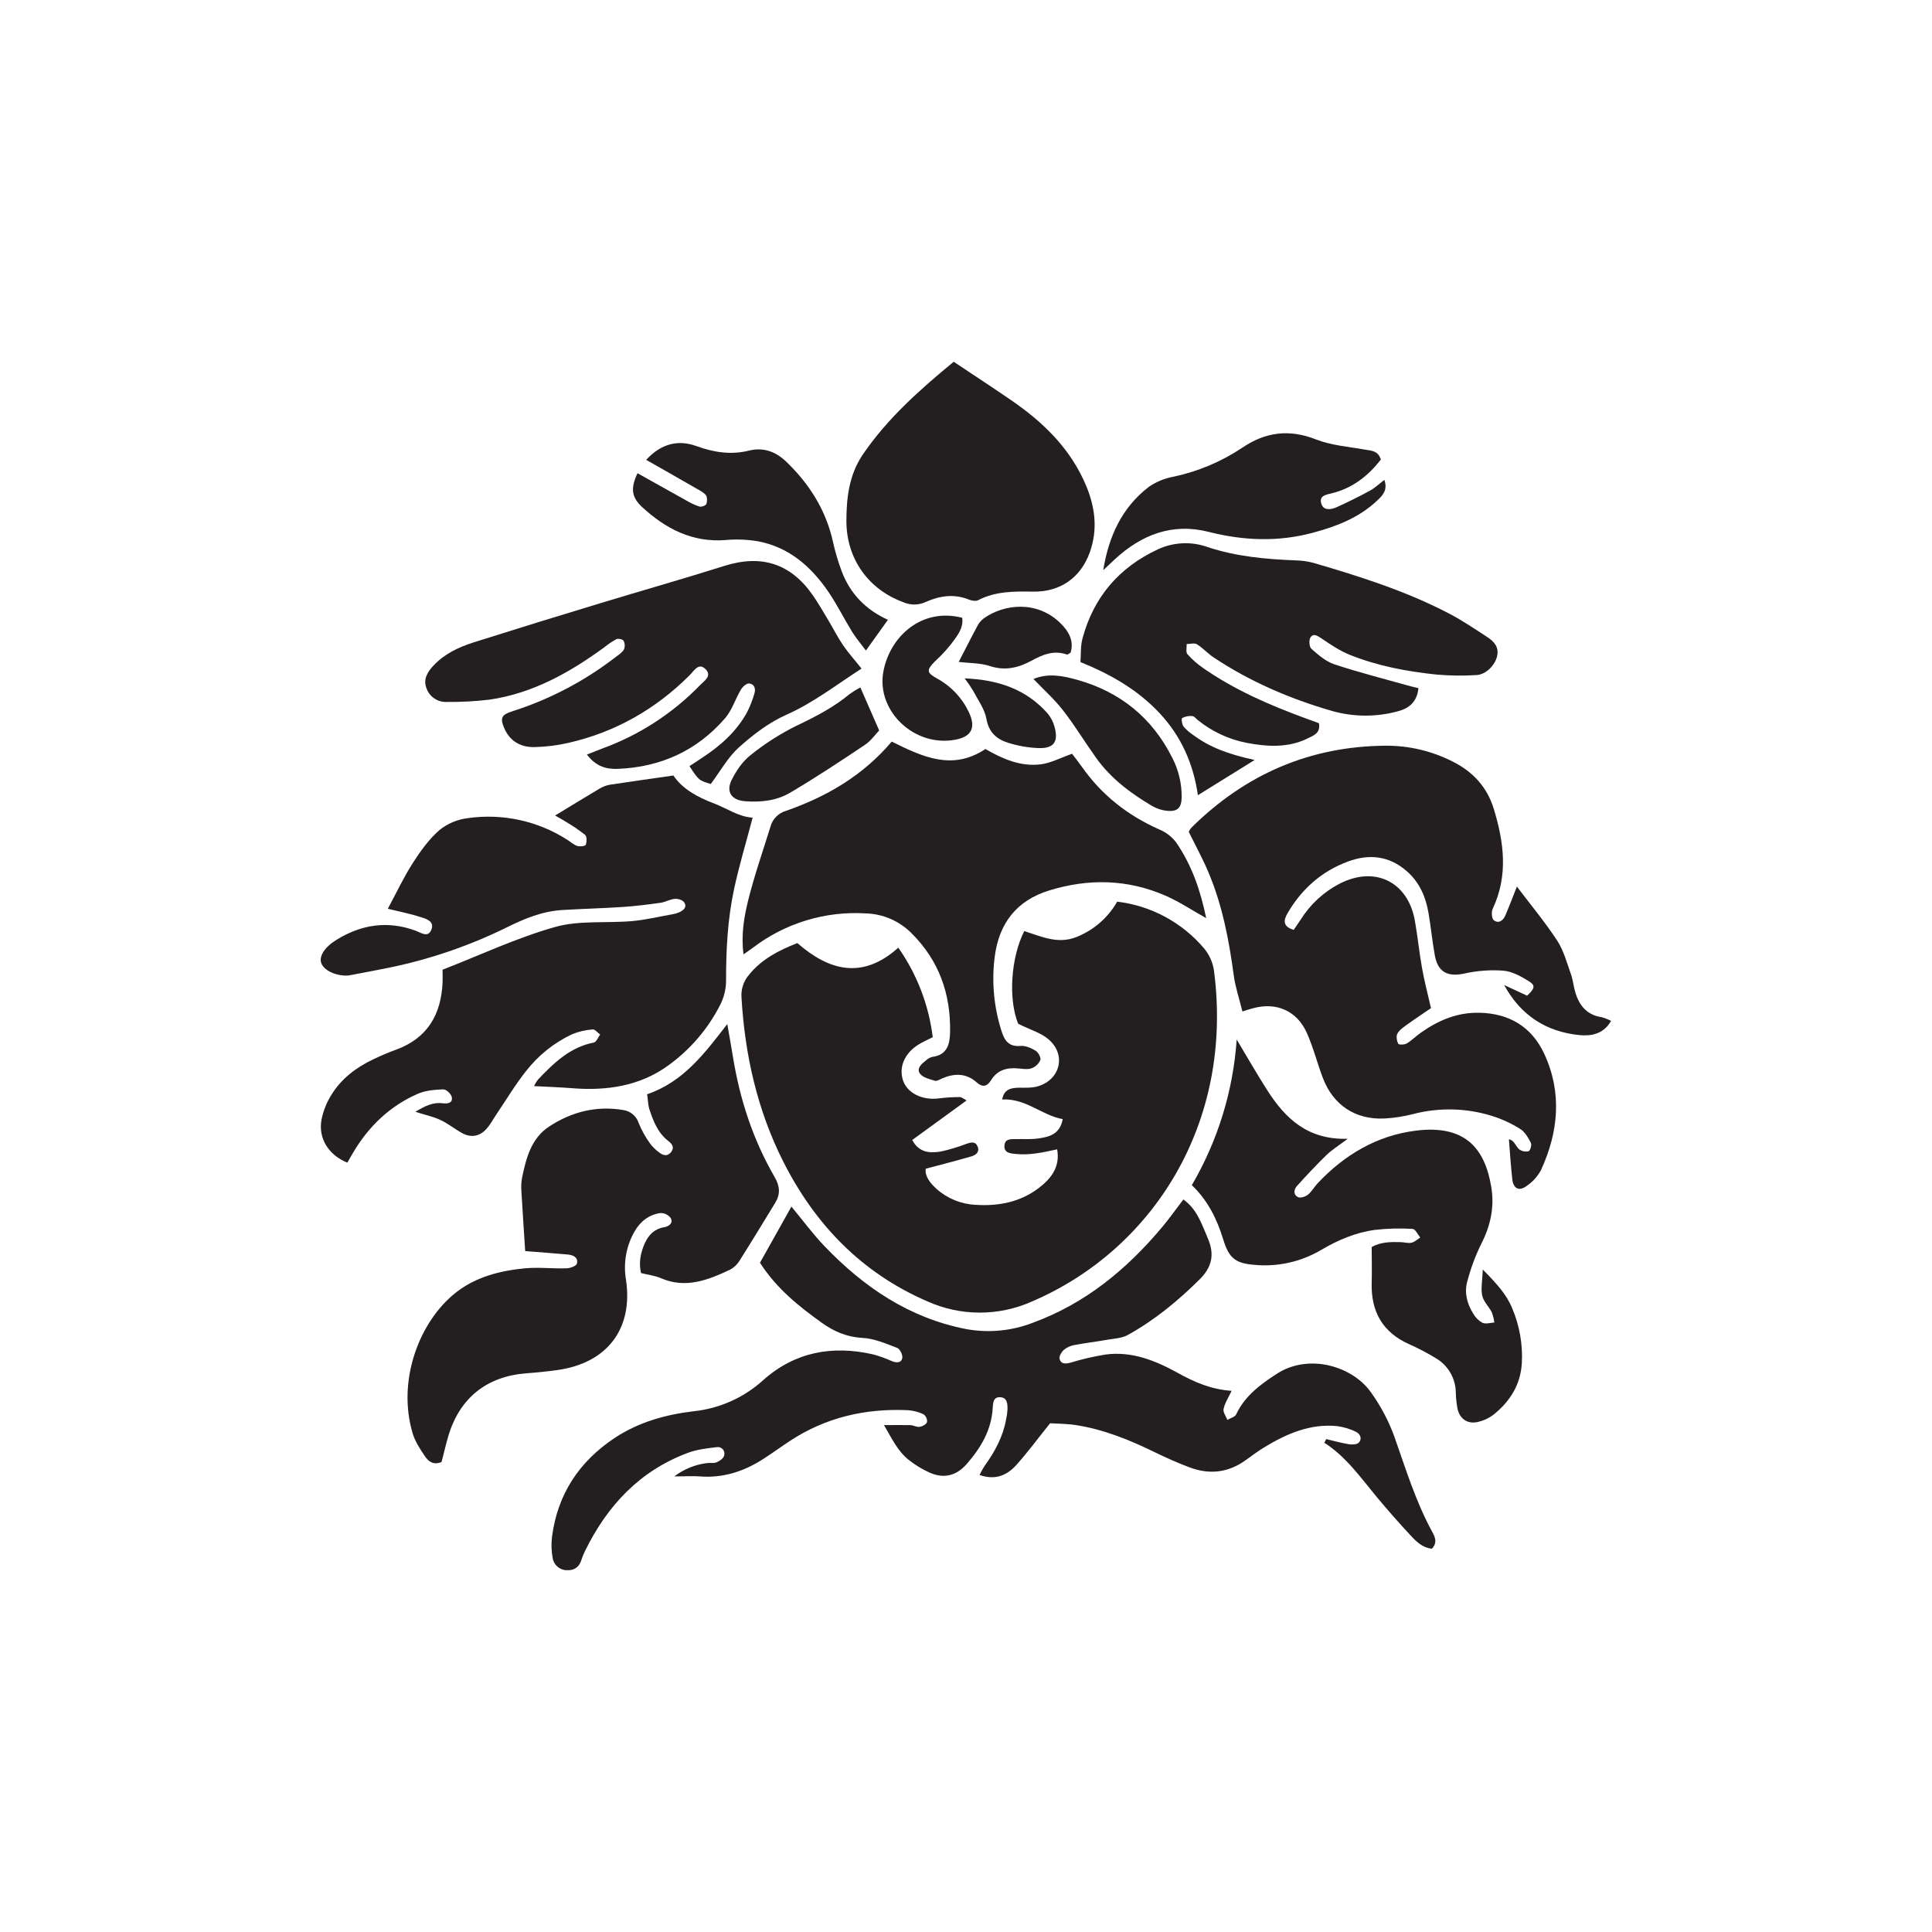
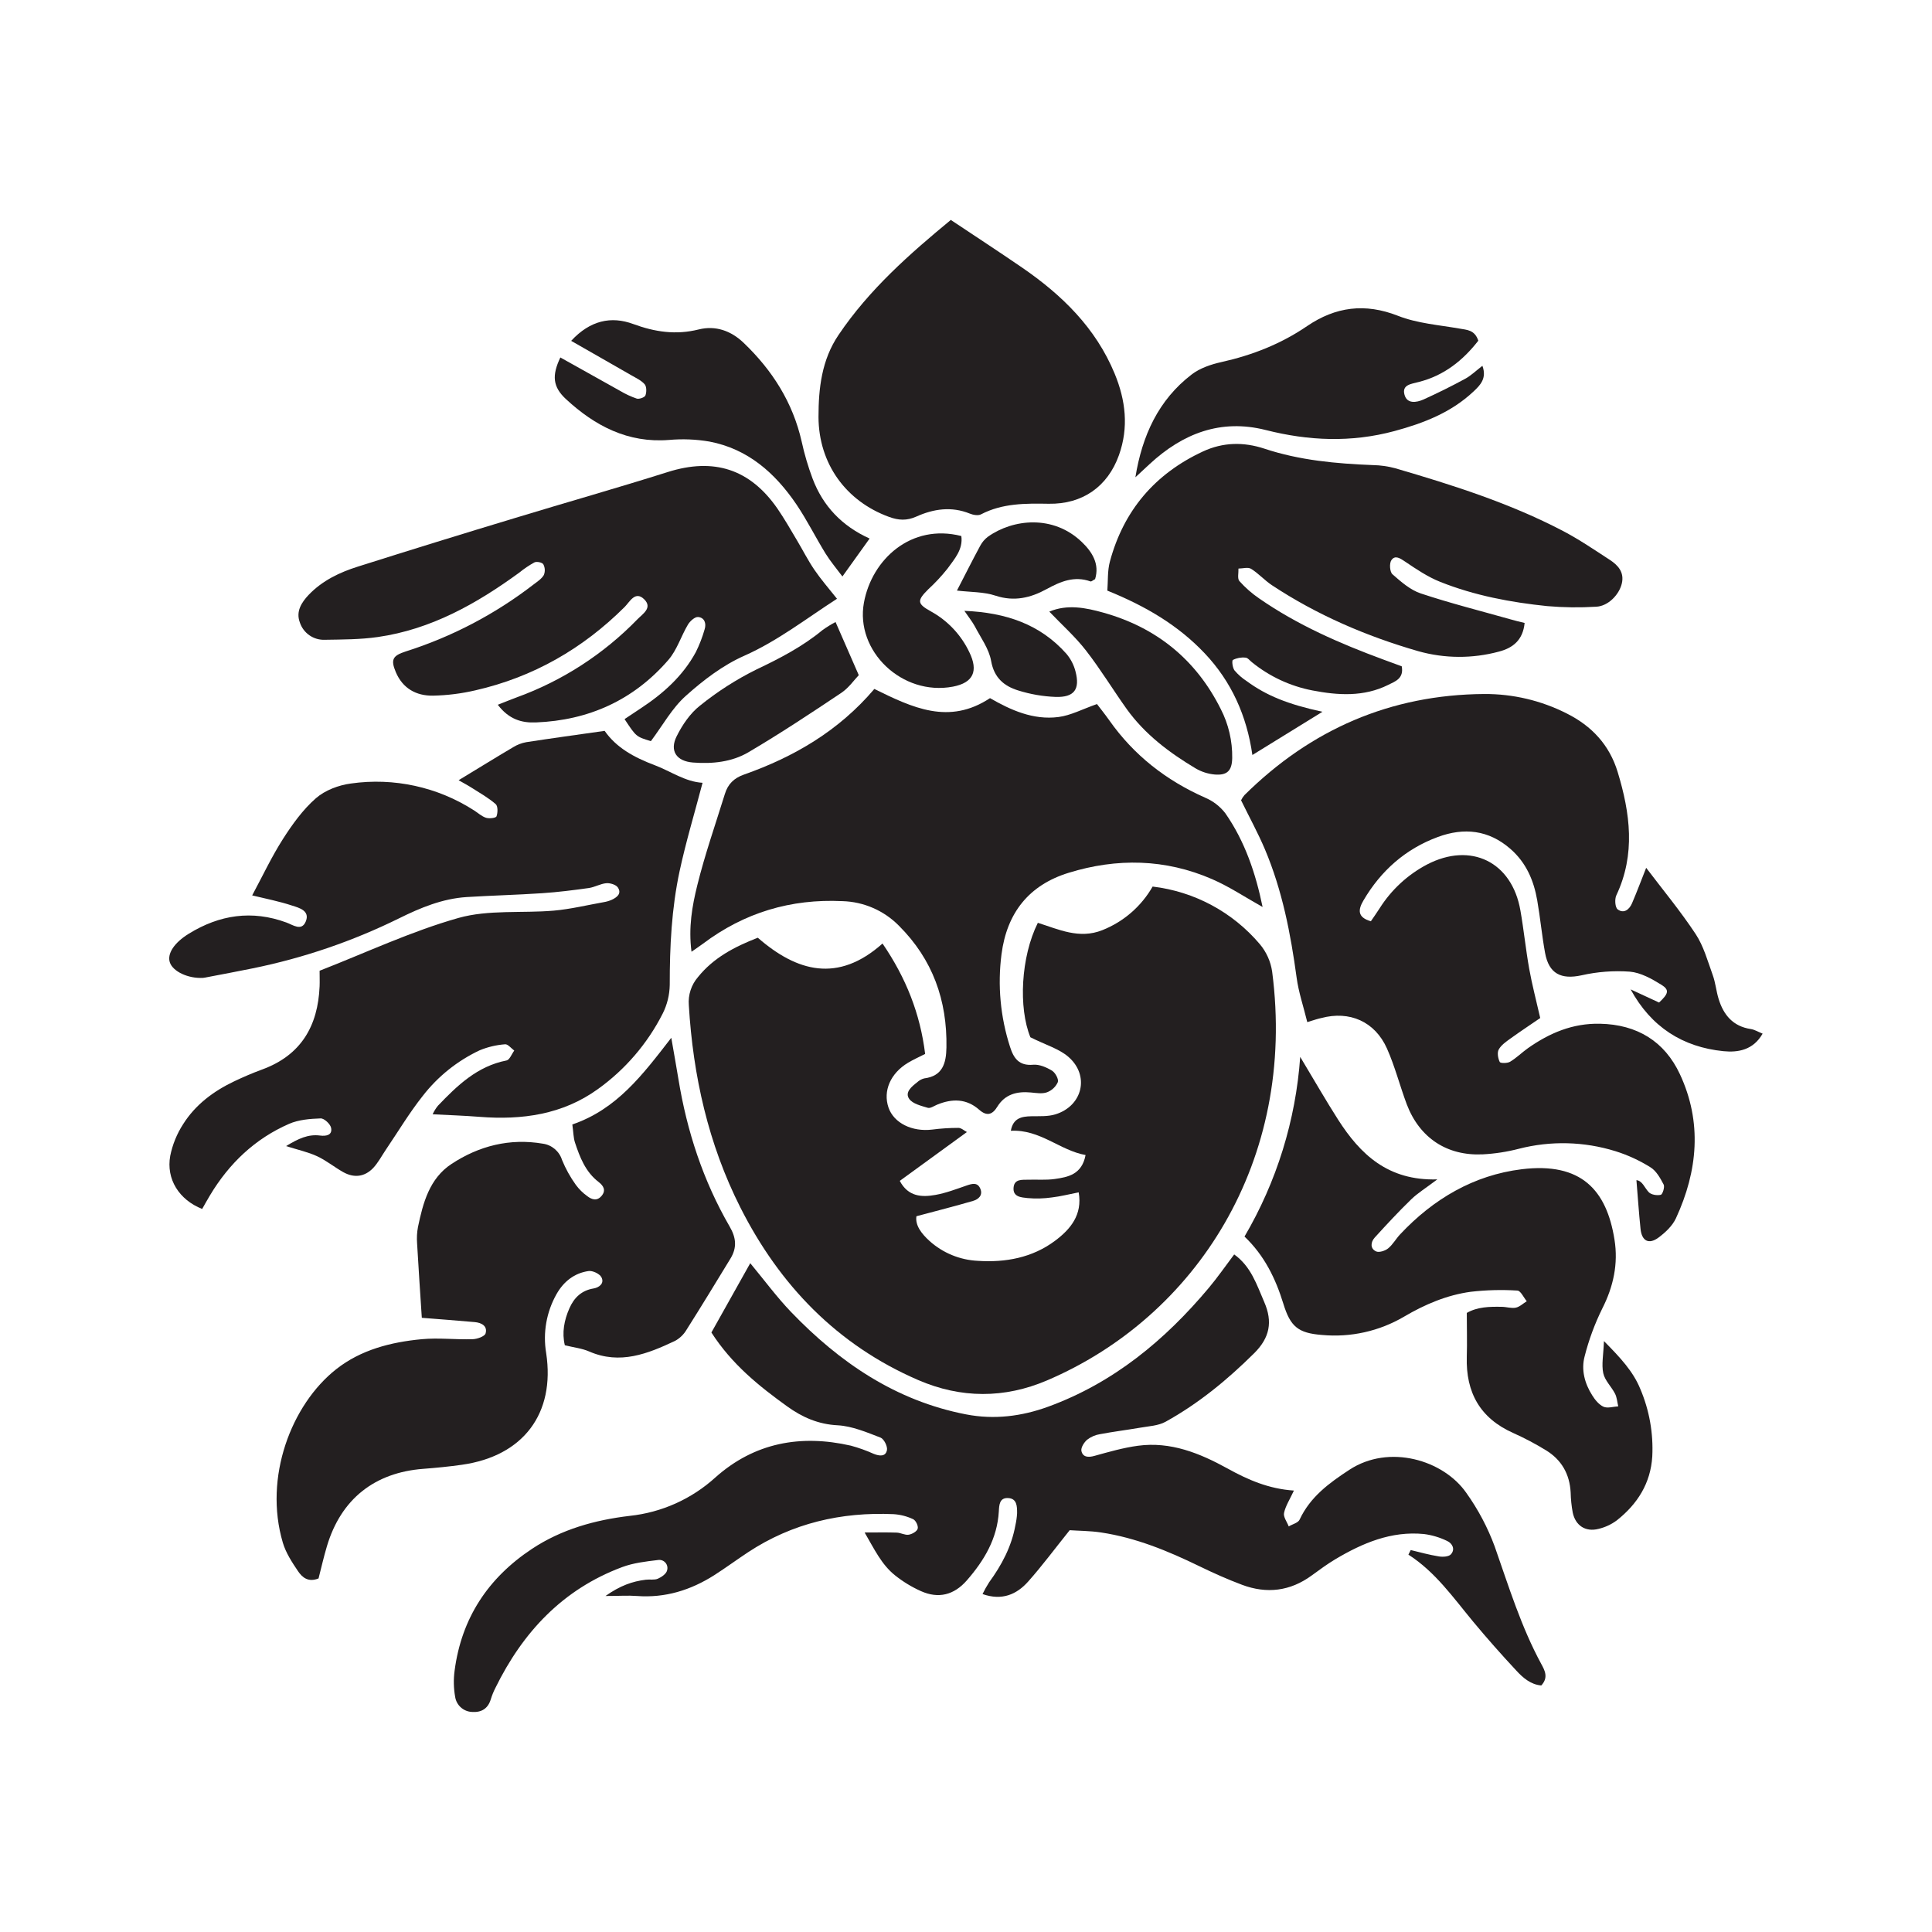
<svg xmlns="http://www.w3.org/2000/svg" id="Livello_1" data-name="Livello 1" viewBox="0 0 841.89 841.89">
  <defs>
    <style>
      .cls-1 {
        fill: #231f20;
      }
    </style>
  </defs>
  <g>
-     <path class="cls-1" d="M443.68,446.12c-4.24-10.39-3.38-28.37,2.64-40.39,7.34,2.3,14.59,5.85,22.74,2.59a35.44,35.44,0,0,0,17.76-15.41,58.64,58.64,0,0,1,37.85,20.34,19.47,19.47,0,0,1,4.33,9.66c8.73,66.87-26.94,121.87-79.45,144.29a55.69,55.69,0,0,1-45.47-.13c-28.61-12.37-48.94-33.5-62.78-60.92-11.28-22.36-16.71-46.41-18.18-71.4a13.57,13.57,0,0,1,3.22-9.92c5.48-6.79,12.81-10.64,21.11-13.87,13.77,12,28.29,16.08,44,2a86.11,86.11,0,0,1,15,39c-2.27,1.16-4.21,2-6,3.1-6.24,3.75-8.93,10-6.92,15.82,1.88,5.47,8.34,8.65,15.47,7.77a72.78,72.78,0,0,1,9.21-.59c1,0,2,1,3,1.47l-23.69,17.23c2.95,5.6,7.73,5.82,12.57,5a74.54,74.54,0,0,0,11-3.31c2-.69,3.89-1.22,4.9,1.11s-.68,3.76-2.58,4.31c-6.37,1.87-12.8,3.49-20,5.41-.48,3.2,1.78,6.14,4.63,8.73a27.42,27.42,0,0,0,17,7c9.79.66,19.28-1.09,27.3-7.09,5.42-4.06,9.74-9.16,8.33-17.08-3.38.66-6.38,1.43-9.43,1.79a36.82,36.82,0,0,1-8.58.23c-2.16-.25-5.34-.32-4.95-3.83.32-3,3-2.59,5.09-2.65,3.12-.1,6.29.18,9.36-.25,4.8-.66,9.66-1.64,10.94-8.46-9.07-1.59-16-9.11-26.38-8.56.78-4.45,3.74-5.06,7.26-5.13,2.83,0,5.81.15,8.45-.66,9.68-3,12.22-13.76,4.55-20.35C453.74,450.13,449.16,448.84,443.68,446.12Z" />
-     <path class="cls-1" d="M541.39,440.75c-1.37-5.59-3.07-10.57-3.76-15.68-2.1-15.53-5-30.82-11.19-45.31C524,374,521,368.54,518,362.47a7.83,7.83,0,0,1,1.18-1.82c23.44-23.21,51.57-35.47,84.63-35.7A63.67,63.67,0,0,1,633,331.84c8.81,4.42,15,11.09,17.92,20.59,4.44,14.55,6.38,29.07-.45,43.57-.64,1.35-.46,4.25.47,5,2.16,1.65,4.11.08,5.06-2.15,1.76-4.12,3.34-8.33,5-12.52,5.83,7.71,12.09,15.24,17.45,23.37,2.84,4.3,4.26,9.57,6,14.5,1,2.69,1.22,5.64,2.06,8.39,1.74,5.68,5.08,9.71,11.38,10.65a21.43,21.43,0,0,1,4.15,1.62c-3.3,5.81-8.68,6.7-13.83,6.19-14.38-1.45-25.52-8.53-32.76-21.82l10,4.65c3.34-3.14,3.75-4.45.77-6.3-3.39-2.1-7.27-4.27-11.1-4.6a57.83,57.83,0,0,0-17,1.25c-7.19,1.56-11.54-.52-12.88-7.91-1.12-6.14-1.7-12.37-2.76-18.52-1.22-7-3.87-13.28-9.44-18.16-7.72-6.76-16.45-7.62-25.6-4.24-11.44,4.22-20.17,11.92-26.33,22.47-1.83,3.13-2.24,5.88,2.65,7.32,1-1.48,2.07-3,3.07-4.53a44,44,0,0,1,16.74-15.5c15.48-8.05,30-1,33,16.16,1.21,6.86,1.89,13.81,3.12,20.66,1,5.61,2.47,11.14,3.88,17.33-3.07,2.1-6.82,4.58-10.47,7.21-1.55,1.11-3.29,2.3-4.17,3.89-.62,1.12-.26,3.13.35,4.41.24.48,2.69.5,3.65-.08,2.25-1.34,4.14-3.28,6.3-4.79,7.62-5.35,15.76-8.83,25.41-8.63,13.16.26,22.84,6.25,28.23,17.78,7.9,16.93,6.31,34.14-1.39,50.82a19.41,19.41,0,0,1-6.18,6.84c-3.42,2.54-5.88,1.22-6.33-3.07-.59-5.62-1-11.26-1.45-17.2,2.11.22,2.82,2.62,4.34,4.24a5.1,5.1,0,0,0,4.25.93c.64-.15,1.47-2.74,1-3.61-1.18-2.26-2.61-4.83-4.67-6.1a52.72,52.72,0,0,0-12.32-5.68,62.51,62.51,0,0,0-34.1-.87,63.54,63.54,0,0,1-12.78,2c-12.64.58-22.3-5.84-26.8-17.69-2.48-6.5-4.16-13.33-7-19.66-4.26-9.56-13.23-13.43-23.2-10.75C545.16,439.55,544,439.94,541.39,440.75Z" />
-     <path class="cls-1" d="M169,396c3.71-6.89,6.87-13.66,10.85-19.89,3.33-5.2,7.07-10.4,11.66-14.42a24.43,24.43,0,0,1,12.35-5.18A63.71,63.71,0,0,1,247.29,366c1.42.9,2.73,2.15,4.27,2.64,1.13.36,3.48.08,3.69-.51.48-1.28.53-3.6-.28-4.31a68.35,68.35,0,0,0-8.31-5.67c-1.52-1-3.13-1.82-4.78-2.77,6.7-4.07,13-7.94,19.28-11.67a13.32,13.32,0,0,1,4.64-1.77c9-1.38,17.94-2.6,27.62-4,4,5.83,10.22,9.33,17.75,12.18,5.58,2.12,10.71,5.84,16.8,6.18-2.83,10.78-5.89,20.88-8.1,31.16-2.83,13.19-3.5,26.64-3.48,40.14a23.33,23.33,0,0,1-2.52,10.21,73.86,73.86,0,0,1-22.81,26.57c-12.47,9-26.83,11-41.84,9.81-5.41-.43-10.85-.6-16.5-.9a13.47,13.47,0,0,1,1.85-3c6.84-7.17,13.9-14,24.22-16,1.1-.21,1.83-2.28,2.73-3.48-1.09-.79-2.26-2.33-3.25-2.22a29,29,0,0,0-9,2.1,55.1,55.1,0,0,0-20.08,16.1c-4.75,6-8.7,12.62-13,19-1.47,2.17-2.7,4.58-4.5,6.44-3,3.14-6.72,3.56-10.49,1.45-3.14-1.76-6-4.1-9.2-5.61s-6.65-2.21-11-3.59c4.3-2.61,7.77-4.27,12-3.72,2.06.27,4.37-.09,3.87-2.69-.26-1.37-2.43-3.4-3.68-3.36-3.74.13-7.76.45-11.13,1.92-12,5.24-21.16,13.95-27.91,25.18-1,1.61-1.87,3.25-2.78,4.83-8.16-3.28-12.76-10.53-11.27-18.75a32.42,32.42,0,0,1,4.55-11.18c4.32-6.87,10.7-11.63,18-15.1,3.25-1.55,6.57-3,9.94-4.2,13.68-5,19.65-15.32,20.27-29.33.08-1.66,0-3.33,0-5.52,16.37-6.37,32.29-13.89,49-18.61,10.61-3,22.41-1.59,33.65-2.58,5.92-.53,11.77-1.95,17.65-3a11.52,11.52,0,0,0,2.76-.81c1.87-.86,3.64-2.2,2.21-4.36-.67-1-2.71-1.63-4.05-1.52-2.1.18-4.1,1.41-6.21,1.71-5.46.77-10.94,1.46-16.44,1.83-8.87.59-17.76.8-26.63,1.35-8.55.54-16.37,3.78-23.88,7.51a212.68,212.68,0,0,1-51.6,17.64c-5.4,1.12-10.82,2.1-16.23,3.14a11.38,11.38,0,0,1-1.42.24c-5.25.29-10.65-2.26-11.7-5.5-1-3,1.54-6.92,6.7-10.09,10.85-6.68,22.29-8.42,34.43-3.95,2.34.86,5.35,3.15,6.82-.3,1.64-3.83-2.21-4.88-4.79-5.69C178.61,398.13,173.89,397.21,169,396Z" />
-     <path class="cls-1" d="M536.68,606.07c-1.46,3.13-3,5.42-3.5,7.92-.29,1.4,1.05,3.15,1.66,4.74,1.31-.78,3.3-1.25,3.83-2.39,3.74-8,10.48-13,17.57-17.6,14.06-9.22,33.2-3.42,41.24,8.09a80.07,80.07,0,0,1,10.06,19c4.94,14,9.29,28.28,16.44,41.45,1.21,2.23,2.61,4.75,0,7.58-3.69-.3-6.44-2.71-8.83-5.27q-7.86-8.43-15.25-17.3c-7-8.43-13.29-17.49-22.81-23.6l.81-1.59c3.32.78,6.61,1.71,10,2.25,1.38.23,3.46.12,4.23-.74,1.6-1.79.51-3.89-1.36-4.74a26.86,26.86,0,0,0-8.15-2.43c-11.55-1.12-21.67,3.19-31.29,9-2.88,1.72-5.6,3.73-8.32,5.71-7.6,5.57-15.86,6.55-24.55,3.31-5.16-1.93-10.21-4.19-15.17-6.6-11-5.38-22.35-10-34.57-11.88-4-.6-8.07-.58-11.12-.78-5.31,6.61-9.72,12.58-14.64,18.1-4.07,4.57-9.24,6.86-16.12,4.44a39.33,39.33,0,0,1,2.32-4.14c4.43-6.09,7.91-12.61,9.26-20.11a25,25,0,0,0,.61-4.27c0-2.42,0-5.27-3.29-5.37-2.93-.08-3,2.48-3.16,4.71-.54,9.6-5.15,17.31-11.28,24.35-4.53,5.19-10,6.56-16.21,3.8a43,43,0,0,1-9.16-5.59c-4.75-3.8-7.3-9.24-10.71-15.11,4.41,0,7.9-.08,11.37,0,1.42,0,2.87,1,4.2.75s2.9-1.14,3.19-2.12a3.82,3.82,0,0,0-1.59-3.38,19.06,19.06,0,0,0-6.89-1.76c-18.48-.82-35.75,3.17-51.34,13.44-4,2.64-7.89,5.5-11.94,8.07-8.33,5.29-17.33,8.14-27.33,7.35-3.09-.24-6.21,0-11.06,0A29.44,29.44,0,0,1,308,637.56c1.42-.18,3,.18,4.27-.35s3-1.7,3.27-2.9a2.86,2.86,0,0,0-3.21-3.7c-4.26.51-8.65,1-12.62,2.5-20.93,7.82-35.06,22.95-44.73,42.66a25.62,25.62,0,0,0-1.63,4c-1,3.3-3.3,4.66-6.52,4.46a6.27,6.27,0,0,1-6-5.31,30.29,30.29,0,0,1-.28-9.31c2.43-18.51,11.81-32.71,27.29-43,10.46-6.92,22.29-10.21,34.49-11.65a53.31,53.31,0,0,0,30.28-13.58c13.78-12.27,30.08-15.23,47.81-11.2a53.36,53.36,0,0,1,8.11,2.9c2,.82,4.19,1,4.65-1.33.26-1.33-1.06-4-2.27-4.41-4.89-1.86-10-4.09-15.07-4.34-6.92-.35-12.55-2.85-17.88-6.69-10-7.18-19.54-14.8-26.8-26.05l13.71-24.46c5,6,9.33,11.93,14.41,17.23,17.12,17.86,36.93,31.32,61.74,36.13a53.66,53.66,0,0,0,29-2.74c23-8.4,41.15-23.42,56.65-42,3.06-3.67,5.8-7.6,9-11.74,6,4.29,7.95,10.71,10.6,16.79,3.05,7,2,12.61-3.56,18.08-9.45,9.37-19.62,17.74-31.25,24.18-2.59,1.43-5.93,1.56-9,2.09-4.71.83-9.48,1.4-14.18,2.28a10,10,0,0,0-4.56,2c-1.08.93-2.26,2.81-2,4,.49,2.23,2.4,2.34,4.62,1.73a116.9,116.9,0,0,1,15.35-3.57c11.5-1.55,21.77,2.61,31.55,8C520.39,602.25,527.78,605.48,536.68,606.07Z" />
-     <path class="cls-1" d="M388.58,323.17c13.5,6.63,26.35,12.82,40.83,3.22,7.26,4.2,15.24,7.8,24.15,6.67,4.33-.56,8.45-2.79,13.6-4.59,1,1.29,2.74,3.48,4.36,5.78,8.67,12.3,20,21.16,33.77,27.25a17.57,17.57,0,0,1,7.15,5.49c6.94,10,10.73,21.25,13.17,33.1-6.12-3.41-11.72-7.17-17.8-9.82-16.51-7.19-33.58-7.51-50.65-2.23-14,4.32-21.77,14.11-23.68,28.71a75,75,0,0,0,3,32.71c1.27,4,3.16,6.76,8.17,6.31,2.16-.2,4.68.9,6.63,2.09,1.17.71,2.42,3,2.06,4.08a6.78,6.78,0,0,1-3.85,3.59c-1.69.6-3.79.24-5.69.06-4.89-.46-9.11.58-11.85,5-1.77,2.88-3.73,3.4-6.39,1.05-4.48-4-9.51-4-14.79-1.81-1.11.45-2.42,1.4-3.34,1.13-2.35-.7-5.34-1.4-6.57-3.15-1.62-2.31.85-4.33,2.78-5.83a5.94,5.94,0,0,1,2.49-1.4c6.57-.84,7.78-5.4,7.88-10.9.3-16.64-4.85-31.11-16.78-43a29.24,29.24,0,0,0-20-8.66,73.63,73.63,0,0,0-49.19,15c-1.08.82-2.22,1.56-4.05,2.84-1.11-8.59.24-16.14,2-23.39,2.7-10.91,6.44-21.56,9.77-32.32a9.81,9.81,0,0,1,6.71-6.8C360.23,347.17,376.06,337.94,388.58,323.17Z" />
-     <path class="cls-1" d="M282,476.83c15.78-5.41,24.88-17.6,34.92-30.58,1,5.72,1.8,10.11,2.51,14.52,3,18.41,8.73,35.91,18.08,52.06,2.37,4.08,2.63,7.51.29,11.33-5.13,8.4-10.23,16.81-15.49,25.12a10.8,10.8,0,0,1-4.06,3.94c-9.65,4.55-19.41,8.47-30.3,3.74-2.57-1.11-5.49-1.43-8.61-2.2-1.07-4.45-.24-8.84,1.64-13,1.65-3.68,4.22-6.28,8.5-7,2-.32,4-1.8,2.78-4a5.43,5.43,0,0,0-4.52-2.16c-5,.72-8.78,3.7-11.28,8.11a31.63,31.63,0,0,0-3.69,20.87C276,578.9,264.72,593.92,243,597c-4.52.64-9.06,1.09-13.61,1.43-17.24,1.31-29.06,10.7-34,27.26-1.16,3.87-2,7.81-3,11.42-3.67,1.48-5.79-.41-7.23-2.54-2.13-3.14-4.31-6.48-5.37-10.06-6.84-23.09,3-48.78,18.84-61.25,8.7-6.85,19.31-9.56,30.17-10.58,5.93-.55,12,.2,18,0,1.61,0,4.26-1,4.57-2,.75-2.59-1.42-3.77-3.82-4-6.18-.54-12.37-1-18.69-1.51-.54-8.39-1.16-17.34-1.67-26.31a22.06,22.06,0,0,1,.32-5.74c1.78-8.55,4-17.13,11.82-22.25,9.73-6.39,20.58-9.14,32.26-7.16a8.29,8.29,0,0,1,6.75,5.74,43.49,43.49,0,0,0,4.88,8.78,18.23,18.23,0,0,0,4.08,4c1.62,1.25,3.47,1.83,5.08-.13s.61-3.55-1.07-4.83c-4.65-3.56-6.63-8.72-8.37-14C282.39,481.49,282.39,479.53,282,476.83Z" />
-     <path class="cls-1" d="M618.09,299.87c-.58,6-4.09,8.83-9.06,10.11a53.43,53.43,0,0,1-28.5-.15c-18.3-5.28-35.7-12.73-51.63-23.32-2.59-1.71-4.71-4.14-7.34-5.77-1.09-.67-2.95-.09-4.46-.09.07,1.51-.45,3.52.33,4.41a38.09,38.09,0,0,0,7,6.15c13.51,9.38,28.46,15.89,43.81,21.56,2.21.82,4.43,1.62,6.5,2.38.79,4.3-2.28,5.32-4.76,6.55-8.63,4.29-17.73,3.71-26.78,2a48.53,48.53,0,0,1-21.34-10c-.74-.6-1.49-1.62-2.28-1.66a8,8,0,0,0-4.41.83c-.45.28-.14,2.77.56,3.7a19.87,19.87,0,0,0,4.31,3.78c6.9,5.07,14.49,8.17,26.68,10.82L522,346.51c-2-13.88-7.41-25.87-16.82-35.87s-20.93-16.7-34.37-22.14c.26-3.35,0-7,.9-10.31,4.86-18,15.9-30.92,32.81-38.79a28.58,28.58,0,0,1,21.75-1c12.44,4.13,25.31,5.28,38.3,5.79a32.64,32.64,0,0,1,7.82,1.1c20.27,5.93,40.4,12.3,59.2,22.14,5.72,3,11.11,6.66,16.53,10.19,2.92,1.91,5.19,4.39,4.25,8.36s-4.89,8-9,8.19a117.33,117.33,0,0,1-17.29-.21c-12.92-1.33-25.68-3.74-37.78-8.56-4.37-1.75-8.41-4.47-12.34-7.12-1.78-1.19-3.55-2.46-4.87-.57-.78,1.12-.59,4.18.35,5,3,2.65,6.3,5.53,10,6.76,10.44,3.48,21.13,6.17,31.72,9.16C614.69,299.08,616.26,299.42,618.09,299.87Z" />
-     <path class="cls-1" d="M375.42,291.34c-11.05,7.14-21,14.91-32.76,20.13-7.51,3.33-14.44,8.62-20.62,14.16-4.85,4.35-8.15,10.42-12.31,16-5.2-1.56-5.2-1.56-9.28-7.77l5.71-3.78c7.93-5.21,14.89-11.42,19.47-19.87a46.79,46.79,0,0,0,3.11-8c.68-2.12-.06-4.2-2.31-4.38-1.14-.1-2.84,1.45-3.57,2.68-2.44,4.08-3.87,9-6.91,12.47-12.25,14.17-28.1,21.33-46.79,22.06-5,.2-9.49-1.08-13.41-6.24,2.52-1,4.58-1.83,6.66-2.61A113.11,113.11,0,0,0,305,298.62c1.84-1.91,5.45-4.06,2.42-7.06s-5.06.84-6.87,2.65C285.73,309,268.25,319,247.83,323.68a73.18,73.18,0,0,1-15,1.88c-5.92.09-10.7-2.56-13.13-8.33-1.84-4.36-1.19-5.78,3.53-7.27a145.93,145.93,0,0,0,45-23.6c1.33-1,2.87-2,3.67-3.36a4.51,4.51,0,0,0-.18-3.79c-.37-.65-2.32-1.07-3.13-.68a34.86,34.86,0,0,0-5.35,3.61c-15.09,11-31.13,20-49.94,22.74a148.34,148.34,0,0,1-18.64,1,8.91,8.91,0,0,1-8.88-6.16c-1.43-3.85.59-7,3.16-9.74,4.75-5.05,10.86-7.94,17.29-10q27.76-8.79,55.65-17.21c17.88-5.44,35.87-10.52,53.69-16.15,16.2-5.12,29-1.14,38.73,12.92,2.46,3.54,4.58,7.33,6.8,11,2.09,3.5,3.93,7.18,6.22,10.54S372.42,287.55,375.42,291.34Z" />
-     <path class="cls-1" d="M538.9,453c5,8.31,9,15.35,13.38,22.17,7.79,12.18,17.52,21.59,35,21.07-4.06,3.07-6.9,4.8-9.23,7.06-4.46,4.33-8.7,8.89-12.88,13.5-1.41,1.57-1.66,3.85.5,4.87,1.06.5,3.2-.21,4.28-1.08,1.65-1.32,2.71-3.35,4.19-4.92,11.72-12.5,26-20.92,43-23,21-2.57,29.94,7.39,32.74,24.84,1.37,8.5-.36,16.59-4.34,24.39a86,86,0,0,0-6.21,16.73c-1.28,4.76,0,9.59,2.65,13.79a10.41,10.41,0,0,0,4,4c1.44.64,3.45,0,5.2-.13a20.34,20.34,0,0,0-1.13-4.47c-1.27-2.48-3.59-4.64-4.15-7.22-.67-3.09.06-6.48.24-11.38,5.84,5.92,10.27,10.66,12.81,16.86A53.78,53.78,0,0,1,663.16,594c-.57,9.51-5.24,16.83-12.5,22.58a17.46,17.46,0,0,1-6.45,3c-4.55,1.16-8.07-1.12-9.09-5.73a43.78,43.78,0,0,1-.74-7.15,17.58,17.58,0,0,0-8.74-14.88,102.3,102.3,0,0,0-11.44-6c-11.77-5.2-16.85-14.33-16.47-26.94.15-5,0-10.07,0-15.48,3.77-2.16,8-2.24,12.29-2.15,1.68,0,3.42.61,5,.29,1.39-.28,2.6-1.47,3.88-2.26-1.1-1.32-2.15-3.71-3.3-3.77a92.53,92.53,0,0,0-16.48.43c-8.39,1.14-16.14,4.44-23.44,8.75a48.28,48.28,0,0,1-29,6.49c-8.45-.66-11.15-3-13.64-11.06-2.7-8.79-6.64-16.94-13.69-23.68A145.34,145.34,0,0,0,538.9,453Z" />
-     <path class="cls-1" d="M415.58,157.64c8.8,5.87,17,11.23,25.1,16.79,14.09,9.67,26,21.27,32.71,37.46,3.89,9.43,5,19,1.51,28.78-4,11.12-12.9,17.33-24.76,17.14-8.2-.13-16.33-.21-23.92,3.74-1,.53-2.77.21-4-.27-6.49-2.63-12.81-1.66-18.87,1.06a11.82,11.82,0,0,1-9.62.12c-15.27-5.57-24.83-18.86-24.9-35.25,0-10.2,1.14-20.18,7.05-29C386.79,182.15,401.17,169.54,415.58,157.64Z" />
-     <path class="cls-1" d="M600.09,218.15c-7.91,7.46-17.62,11.22-28,14-15.24,4.09-30.25,3.46-45.44-.39-15.85-4-29.26,1.23-40.9,12-1.68,1.53-3.37,3.12-5,4.69,2.37-14.65,8.09-27.28,19.88-36.3a27,27,0,0,1,10.46-4.36,86.54,86.54,0,0,0,30.29-12.72c10-6.8,20.39-8.18,32-3.61,6.8,2.67,14.43,3.21,21.71,4.51,2.62.48,5.35.39,6.65,4.27-5.35,6.89-12.06,12.33-21,14.61-2.59.7-6,.94-5,4.52.91,3.27,4.21,2.76,6.71,1.65,5-2.26,9.9-4.69,14.68-7.31,2-1.11,3.79-2.8,6.1-4.6C604.85,213.55,602.44,216,600.09,218.15Z" />
-     <path class="cls-1" d="M386.92,270.09l-9.59,13.39c-2.11-2.83-4.24-5.33-5.95-8.06-3.52-5.72-6.53-11.79-10.29-17.36-7.49-11-17.11-19.58-30.68-22.16a54.59,54.59,0,0,0-14.28-.57c-14.53,1.14-26.14-5-36.33-14.38-4.75-4.39-5-8.39-2-14.74,7.07,3.94,14.11,7.91,21.15,11.82a30.21,30.21,0,0,0,5.83,2.71c.87.24,2.77-.42,3-1.11.45-1.15.45-3.1-.24-3.94-1.21-1.39-3.07-2.23-4.73-3.19-6.82-3.94-13.65-7.79-21.23-12.12,6.74-7.31,14.2-8.78,21.87-6s15.09,3.94,23.15,1.93c5.93-1.47,11.4.45,15.88,4.75,10.11,9.68,17.33,21,20.45,34.83A96.11,96.11,0,0,0,366.8,249C370.47,258.63,377.12,265.64,386.92,270.09Z" />
-     <path class="cls-1" d="M450.35,295.88c6.38-2.69,12.88-1.37,19,.34,18.7,5.23,32.72,16.51,41.48,34a36.7,36.7,0,0,1,4.09,17.32c-.1,4.46-1.76,6.17-6.19,5.8a16.09,16.09,0,0,1-6.7-2.14c-9.35-5.52-18-12-24.36-20.92-4.88-6.81-9.22-14-14.35-20.62C459.58,304.81,454.94,300.68,450.35,295.88Z" />
-     <path class="cls-1" d="M374.91,299.55c2.75,6.28,5.22,11.95,8.2,18.76-1.62,1.67-3.56,4.5-6.2,6.26-10.77,7.2-21.59,14.37-32.74,20.94-5.86,3.45-12.74,4.16-19.57,3.63-5.82-.46-8.37-4.1-5.75-9.32,2-4,4.74-8.05,8.19-10.75a108.18,108.18,0,0,1,19.9-12.75c8.29-3.94,16.31-8.07,23.39-13.95A39.76,39.76,0,0,1,374.91,299.55Z" />
-     <path class="cls-1" d="M419.3,269.2c.65,4.75-2.39,8.09-4.86,11.48a64.32,64.32,0,0,1-6.86,7.36c-4,4-3.89,5.07.95,7.74a32.16,32.16,0,0,1,13.59,14.43c3.24,6.63,1.44,10.76-5.78,12.12-17.94,3.39-34.55-12.56-31.41-29.65C387.72,277.46,401.54,264.65,419.3,269.2Z" />
-     <path class="cls-1" d="M417.76,288.45c3-5.76,5.54-10.85,8.25-15.86a9.39,9.39,0,0,1,2.73-3.17c8.86-6.26,23-7.77,33.08,1.87,3.68,3.53,6.34,7.75,4.7,13.12-.77.41-1.28.92-1.58.81-5.73-2-10.56,0-15.55,2.74-5.55,3-11.37,4.46-17.95,2.3C427.22,288.87,422.49,289,417.76,288.45Z" />
-     <path class="cls-1" d="M420.37,295.61c14.74.61,26.7,4.75,36,15.11a15.64,15.64,0,0,1,3.23,6.27c1.66,6.32-.45,9.2-7,9a50.59,50.59,0,0,1-13.25-2.3c-4.94-1.53-8.46-4.45-9.5-10.41-.75-4.27-3.66-8.18-5.74-12.18A61.36,61.36,0,0,0,420.37,295.61Z" />
+     <path class="cls-1" d="M449,452c-5.24-12.84-4.17-35,3.25-49.87,9.07,2.84,18,7.22,28.09,3.2a43.84,43.84,0,0,0,21.93-19A72.35,72.35,0,0,1,549,411.45a23.91,23.91,0,0,1,5.35,11.92c10.78,82.57-33.26,150.48-98.1,178.16-18.54,7.92-37.48,7.91-56.14-.16C364.79,586.1,339.7,560,322.61,526.15,308.67,498.54,302,468.84,300.16,438a16.68,16.68,0,0,1,4-12.24c6.76-8.39,15.81-13.15,26.06-17.14,17,14.82,34.92,19.87,54.35,2.53,10.25,15,16.41,30.57,18.57,48.11-2.8,1.43-5.2,2.49-7.43,3.83-7.71,4.63-11,12.31-8.54,19.53,2.32,6.76,10.29,10.69,19.1,9.6a88.35,88.35,0,0,1,11.37-.73c1.26,0,2.51,1.2,3.7,1.81l-29.25,21.28c3.64,6.91,9.55,7.18,15.52,6.12,4.63-.82,9.11-2.55,13.58-4.09,2.44-.84,4.79-1.5,6,1.38s-.83,4.64-3.18,5.32c-7.86,2.3-15.81,4.31-24.67,6.68-.6,3.95,2.19,7.58,5.71,10.78a33.85,33.85,0,0,0,21,8.65c12.08.81,23.81-1.34,33.71-8.75,6.69-5,12-11.31,10.29-21.09-4.18.82-7.88,1.77-11.64,2.21a46,46,0,0,1-10.61.29c-2.66-.31-6.59-.4-6.11-4.73.41-3.65,3.68-3.2,6.29-3.28,3.86-.12,7.77.23,11.56-.3,5.93-.83,11.92-2,13.51-10.45-11.2-2-19.8-11.25-32.57-10.57,1-5.5,4.62-6.25,8.95-6.33,3.5-.07,7.18.18,10.44-.82,11.95-3.66,15.09-17,5.62-25.13C461.44,457,455.78,455.39,449,452Z" />
+     <path class="cls-1" d="M569.66,445.4c-1.69-6.91-3.78-13-4.64-19.37-2.6-19.17-6.24-38-13.82-55.94-3-7.08-6.71-13.85-10.39-21.35a9.79,9.79,0,0,1,1.46-2.25c28.93-28.65,63.67-43.79,104.49-44.07a78.53,78.53,0,0,1,36,8.5c10.89,5.46,18.56,13.7,22.14,25.43,5.48,18,7.88,35.89-.56,53.79-.79,1.68-.57,5.25.58,6.13,2.67,2,5.07.1,6.25-2.65,2.18-5.09,4.12-10.29,6.17-15.46,7.2,9.51,14.93,18.82,21.55,28.85,3.5,5.31,5.26,11.82,7.46,17.91,1.21,3.32,1.51,7,2.55,10.35,2.14,7,6.28,12,14.05,13.15,1.63.25,3.15,1.21,5.13,2-4.08,7.18-10.72,8.28-17.08,7.64-17.76-1.78-31.51-10.53-40.44-26.93l12.4,5.74c4.13-3.88,4.63-5.5.95-7.78-4.19-2.6-9-5.28-13.7-5.68A71.72,71.72,0,0,0,689.18,425c-8.87,1.93-14.24-.64-15.9-9.77-1.38-7.57-2.09-15.27-3.41-22.86-1.5-8.66-4.78-16.41-11.65-22.42-9.54-8.36-20.31-9.41-31.62-5.24-14.12,5.2-24.89,14.72-32.5,27.74-2.26,3.87-2.77,7.26,3.27,9,1.24-1.82,2.56-3.68,3.79-5.6a54.39,54.39,0,0,1,20.68-19.13c19.1-9.94,37-1.19,40.69,20,1.49,8.46,2.33,17,3.85,25.5,1.24,6.93,3.06,13.76,4.79,21.4-3.79,2.6-8.42,5.66-12.93,8.9-1.91,1.38-4.07,2.85-5.15,4.81-.76,1.38-.32,3.86.44,5.44.29.6,3.32.61,4.5-.1,2.78-1.66,5.11-4,7.78-5.91,9.41-6.61,19.46-10.9,31.38-10.66,16.24.33,28.2,7.72,34.85,22,9.76,20.9,7.8,42.16-1.72,62.75-1.52,3.31-4.61,6.22-7.62,8.45-4.23,3.12-7.27,1.49-7.82-3.8-.72-6.94-1.18-13.9-1.79-21.23,2.6.26,3.48,3.23,5.36,5.23,1.06,1.13,3.63,1.54,5.25,1.15.79-.19,1.81-3.39,1.26-4.46-1.46-2.79-3.23-6-5.78-7.54a65.35,65.35,0,0,0-15.21-7,77.11,77.11,0,0,0-42.1-1.06,78.85,78.85,0,0,1-15.78,2.43c-15.61.73-27.53-7.2-33.09-21.84-3-8-5.13-16.45-8.61-24.27-5.27-11.81-16.34-16.58-28.65-13.28C574.31,443.92,572.91,444.4,569.66,445.4Z" />
+     <path class="cls-1" d="M109.89,390.18c4.57-8.51,8.48-16.86,13.4-24.56,4.1-6.42,8.72-12.84,14.39-17.8,4-3.48,9.91-5.7,15.25-6.4a78.68,78.68,0,0,1,53.6,11.69c1.75,1.1,3.36,2.64,5.27,3.25,1.4.44,4.29.1,4.56-.62.58-1.59.65-4.45-.35-5.33-3.1-2.71-6.77-4.77-10.26-7-1.88-1.2-3.86-2.25-5.9-3.42,8.27-5,16-9.8,23.8-14.41a16.46,16.46,0,0,1,5.73-2.18c11.07-1.71,22.16-3.22,34.1-4.92,5,7.2,12.62,11.52,21.92,15,6.89,2.61,13.23,7.21,20.75,7.63-3.5,13.31-7.27,25.78-10,38.47-3.5,16.29-4.32,32.89-4.3,49.57a28.88,28.88,0,0,1-3.11,12.6,91.32,91.32,0,0,1-28.17,32.81c-15.4,11.14-33.13,13.58-51.66,12.11-6.68-.53-13.39-.74-20.38-1.11a17.14,17.14,0,0,1,2.29-3.71c8.45-8.84,17.17-17.25,29.91-19.74,1.35-.27,2.25-2.82,3.36-4.31-1.34-1-2.79-2.87-4-2.74A36.07,36.07,0,0,0,209,457.69a68,68,0,0,0-24.8,19.89c-5.87,7.4-10.74,15.58-16.06,23.42-1.81,2.68-3.34,5.65-5.55,8-3.72,3.86-8.31,4.39-13,1.78-3.87-2.17-7.37-5.06-11.36-6.92s-8.21-2.74-13.57-4.44c5.32-3.23,9.59-5.27,14.84-4.59,2.54.33,5.4-.11,4.79-3.32-.32-1.69-3-4.2-4.55-4.15-4.63.16-9.58.55-13.75,2.36-14.86,6.48-26.13,17.24-34.45,31.1-1.2,2-2.32,4-3.44,6-10.07-4-15.76-13-13.92-23.15a40.09,40.09,0,0,1,5.62-13.8c5.34-8.48,13.21-14.36,22.21-18.65,4-1.91,8.1-3.66,12.26-5.19,16.9-6.2,24.27-18.91,25-36.21.09-2.05,0-4.11,0-6.81,20.21-7.87,39.86-17.16,60.5-23,13.1-3.69,27.67-2,41.54-3.19,7.32-.65,14.54-2.41,21.8-3.7a14.37,14.37,0,0,0,3.41-1c2.31-1.06,4.49-2.72,2.73-5.38-.82-1.24-3.35-2-5-1.88-2.6.22-5.07,1.74-7.67,2.11-6.74.94-13.51,1.8-20.3,2.25-11,.74-21.93,1-32.88,1.68-10.56.66-20.21,4.67-29.49,9.27a262.5,262.5,0,0,1-63.71,21.78c-6.66,1.38-13.36,2.59-20,3.88a13,13,0,0,1-1.75.29c-6.48.36-13.16-2.79-14.45-6.79-1.22-3.76,1.91-8.54,8.28-12.46,13.4-8.25,27.51-10.39,42.51-4.88,2.89,1.06,6.6,3.9,8.42-.37,2-4.72-2.73-6-5.92-7C121.72,392.77,115.9,391.64,109.89,390.18Z" />
+     <path class="cls-1" d="M563.84,649.53c-1.79,3.87-3.66,6.69-4.31,9.77-.36,1.73,1.3,3.89,2.05,5.86,1.62-1,4.07-1.54,4.73-2.95,4.62-9.94,12.93-16,21.69-21.73,17.36-11.38,41-4.23,50.92,10a99.43,99.43,0,0,1,12.42,23.44c6.1,17.35,11.47,34.92,20.29,51.18,1.5,2.76,3.23,5.87,0,9.36-4.55-.37-8-3.34-10.9-6.51-6.47-6.94-12.77-14.05-18.83-21.35-8.64-10.42-16.41-21.61-28.17-29.15l1-2c4.09,1,8.15,2.11,12.29,2.78,1.7.28,4.27.14,5.22-.91,2-2.21.64-4.81-1.68-5.85a32.49,32.49,0,0,0-10.06-3c-14.26-1.39-26.75,3.93-38.64,11-3.55,2.13-6.91,4.6-10.26,7.05-9.39,6.88-19.59,8.09-30.32,4.09-6.37-2.38-12.61-5.18-18.72-8.15-13.65-6.64-27.6-12.38-42.7-14.66-4.92-.75-10-.72-13.73-1-6.55,8.16-12,15.53-18.07,22.35-5,5.64-11.41,8.47-19.91,5.48a49.33,49.33,0,0,1,2.87-5.12c5.48-7.52,9.77-15.56,11.44-24.82a32.79,32.79,0,0,0,.75-5.27c0-3,0-6.52-4.06-6.63-3.63-.11-3.75,3.05-3.9,5.8-.67,11.87-6.36,21.39-13.94,30.08-5.59,6.4-12.35,8.09-20,4.68a52.44,52.44,0,0,1-11.32-6.9c-5.86-4.69-9-11.41-13.22-18.65,5.44,0,9.75-.1,14,.05,1.74.06,3.54,1.17,5.18.92,1.48-.23,3.58-1.41,3.94-2.61s-.83-3.65-2-4.17a23.57,23.57,0,0,0-8.51-2.18c-22.81-1-44.14,3.91-63.39,16.59-4.95,3.27-9.74,6.79-14.74,10-10.28,6.53-21.39,10-33.74,9.07-3.81-.3-7.67,0-13.66,0,6.44-4.55,11.76-6.38,17.55-7.09,1.76-.22,3.73.22,5.27-.44s3.66-2.1,4-3.57a3.54,3.54,0,0,0-4-4.57c-5.25.63-10.67,1.25-15.58,3.09-25.84,9.65-43.29,28.33-55.23,52.67a31.58,31.58,0,0,0-2,4.94c-1.21,4.06-4.08,5.75-8.05,5.5a7.74,7.74,0,0,1-7.47-6.56A36.91,36.91,0,0,1,198.1,728c3-22.86,14.58-40.39,33.69-53.05,12.91-8.56,27.53-12.61,42.59-14.39a65.88,65.88,0,0,0,37.38-16.77c17-15.15,37.14-18.81,59-13.83a66.9,66.9,0,0,1,10,3.58c2.5,1,5.18,1.27,5.74-1.64.32-1.64-1.31-4.88-2.8-5.45-6-2.3-12.31-5-18.61-5.36-8.54-.42-15.5-3.51-22.08-8.25C330.74,604,318.93,594.54,310,580.65c5.45-9.71,11-19.69,16.93-30.2,6.11,7.36,11.52,14.73,17.79,21.27,21.15,22,45.6,38.68,76.24,44.61,12.26,2.38,24.25.87,35.85-3.37,28.39-10.38,50.82-28.93,70-51.83,3.78-4.53,7.16-9.38,11-14.5,7.39,5.3,9.82,13.22,13.09,20.73,3.77,8.64,2.42,15.57-4.39,22.33-11.67,11.57-24.23,21.91-38.59,29.85-3.19,1.77-7.32,1.93-11.06,2.59-5.82,1-11.7,1.72-17.51,2.82a12.26,12.26,0,0,0-5.64,2.44c-1.32,1.15-2.78,3.46-2.47,4.89.6,2.74,3,2.89,5.7,2.13,6.25-1.73,12.55-3.55,18.95-4.41,14.21-1.91,26.88,3.23,39,9.9C543.73,644.81,552.85,648.8,563.84,649.53Z" />
+     <path class="cls-1" d="M381,300.22c16.66,8.19,32.53,15.82,50.41,4,9,5.19,18.81,9.64,29.82,8.23,5.35-.68,10.43-3.43,16.79-5.65,1.2,1.58,3.38,4.29,5.39,7.13,10.7,15.19,24.74,26.13,41.69,33.64a21.81,21.81,0,0,1,8.83,6.79c8.57,12.29,13.25,26.23,16.26,40.87-7.55-4.22-14.47-8.86-22-12.13-20.39-8.87-41.47-9.27-62.54-2.76-17.28,5.34-26.88,17.43-29.23,35.46a92.54,92.54,0,0,0,3.72,40.39c1.57,4.95,3.9,8.34,10.09,7.78,2.66-.24,5.78,1.12,8.19,2.58,1.44.88,3,3.73,2.54,5a8.42,8.42,0,0,1-4.75,4.44c-2.09.74-4.69.29-7,.07-6-.57-11.25.71-14.63,6.22-2.18,3.55-4.61,4.2-7.89,1.3-5.54-4.89-11.75-4.9-18.26-2.24-1.37.56-3,1.74-4.13,1.4-2.9-.87-6.59-1.73-8.11-3.89-2-2.85,1.05-5.35,3.43-7.2a7.14,7.14,0,0,1,3.08-1.72c8.1-1,9.6-6.67,9.72-13.46.37-20.55-6-38.42-20.72-53.09a36,36,0,0,0-24.63-10.7c-22.46-1.07-42.75,5-60.74,18.55-1.34,1-2.74,1.92-5,3.5-1.38-10.6.29-19.93,2.5-28.88,3.32-13.47,7.94-26.63,12.05-39.9,1.3-4.21,3.85-6.84,8.28-8.41C346,329.85,365.53,318.46,381,300.22Z" />
+     <path class="cls-1" d="M249.4,490c19.48-6.68,30.71-21.74,43.12-37.77,1.22,7.07,2.21,12.49,3.1,17.94,3.7,22.72,10.77,44.34,22.32,64.28,2.92,5,3.24,9.27.36,14-6.33,10.37-12.64,20.76-19.13,31a13.11,13.11,0,0,1-5,4.85c-11.91,5.63-24,10.46-37.41,4.63-3.17-1.38-6.78-1.76-10.63-2.72-1.32-5.49-.3-10.91,2-16.11,2-4.55,5.21-7.76,10.49-8.63,2.46-.4,4.89-2.23,3.44-4.93-.82-1.51-3.82-2.92-5.59-2.67-6.2.89-10.84,4.57-13.93,10A39.08,39.08,0,0,0,238,589.62c4,26.36-10,44.9-36.73,48.67-5.57.79-11.18,1.34-16.79,1.77-21.29,1.61-35.88,13.2-42,33.66-1.43,4.77-2.52,9.64-3.67,14.1-4.53,1.83-7.15-.51-8.93-3.14-2.62-3.88-5.32-8-6.63-12.43-8.44-28.5,3.72-60.22,23.27-75.62,10.74-8.46,23.85-11.8,37.25-13.06,7.33-.69,14.8.24,22.19,0,2-.06,5.26-1.21,5.64-2.53.92-3.2-1.75-4.66-4.71-4.92-7.64-.68-15.28-1.25-23.08-1.87-.67-10.35-1.43-21.41-2.06-32.48a27.2,27.2,0,0,1,.39-7.1c2.2-10.55,5-21.14,14.6-27.46,12-7.9,25.41-11.3,39.83-8.84a10.25,10.25,0,0,1,8.34,7.09,53.08,53.08,0,0,0,6,10.83,22.26,22.26,0,0,0,5,4.94c2,1.55,4.29,2.26,6.28-.16s.75-4.38-1.33-6c-5.73-4.39-8.18-10.76-10.33-17.26C249.86,495.7,249.87,493.29,249.4,490Z" />
+     <path class="cls-1" d="M664.37,271.45c-.72,7.44-5.06,10.9-11.19,12.49a66,66,0,0,1-35.19-.19C595.4,277.23,573.91,268,554.24,255c-3.19-2.12-5.82-5.12-9.07-7.13-1.34-.83-3.64-.12-5.5-.11.09,1.86-.55,4.35.41,5.45a47.1,47.1,0,0,0,8.65,7.59c16.69,11.58,35.14,19.61,54.09,26.61l8,2.94c1,5.31-2.82,6.57-5.88,8.09-10.66,5.3-21.9,4.58-33.07,2.42a59.75,59.75,0,0,1-26.34-12.29c-.93-.74-1.85-2-2.82-2a9.78,9.78,0,0,0-5.45,1c-.56.34-.17,3.41.69,4.57a24.41,24.41,0,0,0,5.32,4.67c8.52,6.26,17.89,10.09,33,13.36L545.74,329c-2.45-17.15-9.14-32-20.76-44.29s-25.85-20.63-42.44-27.34c.32-4.13,0-8.62,1.12-12.72,6-22.23,19.62-38.18,40.5-47.9,8.77-4.09,17.79-4.23,26.85-1.23,15.37,5.1,31.26,6.52,47.3,7.15a40.06,40.06,0,0,1,9.65,1.37c25,7.31,49.89,15.18,73.1,27.32,7.07,3.7,13.71,8.23,20.41,12.59,3.61,2.35,6.41,5.42,5.25,10.33s-6,9.87-11.14,10.1a144.83,144.83,0,0,1-21.35-.26c-15.94-1.64-31.7-4.61-46.65-10.57-5.4-2.15-10.38-5.51-15.24-8.79-2.19-1.47-4.38-3-6-.7-1,1.38-.73,5.16.44,6.18,3.72,3.28,7.77,6.84,12.34,8.36,12.88,4.28,26.08,7.61,39.16,11.3C660.17,270.48,662.11,270.9,664.37,271.45Z" />
+     <path class="cls-1" d="M364.73,260.92c-13.64,8.81-25.9,18.4-40.44,24.85-9.29,4.11-17.84,10.64-25.47,17.49-6,5.36-10.05,12.86-15.19,19.7-6.42-1.93-6.42-1.93-11.47-9.6l7-4.66c9.8-6.43,18.39-14.1,24.05-24.53a57.79,57.79,0,0,0,3.83-9.9c.85-2.61-.06-5.17-2.85-5.4-1.4-.12-3.5,1.79-4.41,3.3-3,5.05-4.77,11.06-8.53,15.4-15.13,17.5-34.69,26.34-57.77,27.24-6.12.25-11.72-1.33-16.56-7.7,3.11-1.22,5.65-2.26,8.23-3.22a139.73,139.73,0,0,0,52.59-34c2.28-2.36,6.73-5,3-8.72-3.91-3.87-6.26,1-8.49,3.27-18.3,18.25-39.89,30.63-65.1,36.38a89.27,89.27,0,0,1-18.47,2.32c-7.3.11-13.21-3.15-16.21-10.27-2.26-5.38-1.47-7.14,4.36-9a180.36,180.36,0,0,0,55.63-29.14c1.64-1.25,3.54-2.46,4.52-4.15a5.5,5.5,0,0,0-.22-4.68c-.45-.81-2.86-1.32-3.86-.84a43.54,43.54,0,0,0-6.61,4.46c-18.63,13.58-38.43,24.74-61.65,28.07-7.58,1.09-15.34,1.08-23,1.2a11,11,0,0,1-11-7.61c-1.76-4.75.73-8.65,3.9-12C140.47,253,148,249.4,156,246.89q34.28-10.86,68.71-21.25c22.08-6.72,44.29-13,66.29-19.95,20-6.32,35.79-1.4,47.82,16,3,4.38,5.65,9,8.39,13.63,2.59,4.33,4.86,8.86,7.69,13S361,256.24,364.73,260.92Z" />
+     <path class="cls-1" d="M566.58,460.55c6.17,10.26,11.14,18.95,16.53,27.38,9.62,15,21.63,26.65,43.22,26-5,3.79-8.53,5.93-11.4,8.72-5.51,5.34-10.75,11-15.9,16.66-1.75,1.94-2.06,4.76.61,6,1.31.61,4-.26,5.29-1.34,2-1.63,3.35-4.13,5.17-6.07,14.47-15.44,32.11-25.83,53-28.39,26-3.18,37,9.12,40.43,30.66,1.69,10.5-.45,20.49-5.36,30.12A106.27,106.27,0,0,0,690.53,591c-1.58,5.88,0,11.84,3.28,17,1.24,2,2.93,4.08,4.93,5,1.77.78,4.26-.05,6.43-.17-.45-1.85-.56-3.87-1.4-5.51-1.57-3.07-4.44-5.74-5.13-8.93-.82-3.81.08-8,.3-14,7.21,7.31,12.68,13.16,15.82,20.81A66.62,66.62,0,0,1,720,634.63c-.71,11.74-6.47,20.77-15.44,27.87a21.62,21.62,0,0,1-8,3.73c-5.61,1.43-10-1.39-11.22-7.08a55.06,55.06,0,0,1-.91-8.82c-.43-8-4-14.24-10.79-18.37a123.54,123.54,0,0,0-14.12-7.46c-14.54-6.43-20.81-17.7-20.35-33.26.19-6.22,0-12.44,0-19.12,4.65-2.66,9.9-2.76,15.17-2.66,2.07,0,4.22.76,6.17.37,1.72-.35,3.21-1.83,4.79-2.8-1.35-1.63-2.65-4.58-4.07-4.65a114.25,114.25,0,0,0-20.35.53c-10.36,1.41-19.93,5.48-29,10.81a59.61,59.61,0,0,1-35.83,8c-10.43-.81-13.76-3.65-16.83-13.65-3.34-10.86-8.2-20.92-16.91-29.23A179.6,179.6,0,0,0,566.58,460.55Z" />
+     <path class="cls-1" d="M414.33,95.84c10.85,7.24,21,13.86,31,20.72,17.4,11.95,32.13,26.27,40.39,46.25,4.81,11.66,6.19,23.44,1.87,35.54-4.91,13.74-15.93,21.41-30.58,21.17-10.12-.17-20.17-.26-29.54,4.62-1.25.65-3.41.26-4.88-.34-8-3.24-15.82-2.05-23.3,1.31-4.16,1.87-7.77,1.64-11.87.14-18.86-6.87-30.67-23.27-30.75-43.52,0-12.59,1.4-24.92,8.71-35.74C378.78,126.09,396.53,110.53,414.33,95.84Z" />
+     <path class="cls-1" d="M642.15,170.55c-9.77,9.21-21.76,13.85-34.54,17.3-18.82,5.06-37.36,4.28-56.11-.48-19.57-4.94-36.13,1.52-50.5,14.82-2.08,1.89-4.16,3.86-6.24,5.79,2.93-18.08,10-33.68,24.55-44.82,3.6-2.75,8.39-4.38,12.92-5.38,13.44-3,26-7.91,37.39-15.71,12.37-8.39,25.18-10.1,39.55-4.46,8.39,3.31,17.83,4,26.81,5.57,3.23.6,6.61.48,8.21,5.28-6.61,8.5-14.89,15.22-26,18-3.19.86-7.39,1.15-6.16,5.57,1.11,4.05,5.2,3.42,8.28,2.05,6.16-2.79,12.22-5.8,18.12-9,2.53-1.37,4.68-3.45,7.54-5.68C648,164.87,645,167.88,642.15,170.55Z" />
+     <path class="cls-1" d="M378.94,234.68c-3.9,5.42-7.54,10.51-11.85,16.53-2.6-3.49-5.23-6.58-7.35-10-4.34-7.05-8.06-14.55-12.7-21.42-9.25-13.63-21.13-24.18-37.88-27.37a68.49,68.49,0,0,0-17.64-.71c-17.93,1.42-32.27-6.12-44.85-17.75-5.87-5.42-6.21-10.36-2.49-18.19,8.72,4.86,17.41,9.76,26.1,14.59a38.25,38.25,0,0,0,7.21,3.34c1.07.3,3.41-.52,3.75-1.37.55-1.41.55-3.82-.3-4.86-1.48-1.71-3.79-2.75-5.83-3.94-8.43-4.87-16.86-9.62-26.22-15,8.32-9,17.53-10.84,27-7.35s18.64,4.87,28.59,2.38c7.32-1.82,14.08.55,19.61,5.87,12.48,11.95,21.39,25.95,25.25,43a116.76,116.76,0,0,0,4.76,16.15C358.63,220.53,366.83,229.19,378.94,234.68Z" />
+     <path class="cls-1" d="M457.25,266.52c7.88-3.32,15.9-1.69,23.49.43,23.09,6.44,40.39,20.38,51.21,42a45.26,45.26,0,0,1,5,21.39c-.11,5.5-2.17,7.61-7.64,7.16a20,20,0,0,1-8.28-2.65C509.55,328,498.91,320,491,309c-6-8.41-11.39-17.31-17.72-25.46C468.65,277.55,462.91,272.44,457.25,266.52Z" />
+     <path class="cls-1" d="M364.1,271.05l10.12,23.16c-2,2.07-4.38,5.56-7.65,7.74-13.3,8.89-26.65,17.74-40.43,25.85-7.23,4.26-15.72,5.14-24.16,4.48-7.18-.56-10.33-5.06-7.09-11.5,2.46-4.92,5.85-9.94,10.11-13.27a133.43,133.43,0,0,1,24.57-15.75c10.24-4.86,20.14-10,28.88-17.22A50.24,50.24,0,0,1,364.1,271.05Z" />
+     <path class="cls-1" d="M418.91,233.58c.81,5.87-3,10-6,14.17a79.71,79.71,0,0,1-8.46,9.09c-4.92,4.9-4.81,6.26,1.16,9.56a39.74,39.74,0,0,1,16.79,17.81c4,8.19,1.77,13.29-7.14,15-22.15,4.19-42.66-15.51-38.79-36.61C379.92,243.78,397,228,418.91,233.58Z" />
+     <path class="cls-1" d="M417,257.35c3.67-7.11,6.83-13.4,10.17-19.58a11.84,11.84,0,0,1,3.38-3.92c10.94-7.73,28.42-9.6,40.84,2.31,4.55,4.36,7.84,9.58,5.81,16.2-1,.51-1.59,1.13-2,1-7.07-2.51-13,0-19.21,3.39-6.85,3.74-14,5.51-22.15,2.83C428.7,257.86,422.85,258.05,417,257.35Z" />
+     <path class="cls-1" d="M420.24,266.18c18.19.76,33,5.87,44.42,18.67a19.2,19.2,0,0,1,4,7.74c2.05,7.8-.56,11.36-8.68,11.1a62.39,62.39,0,0,1-16.36-2.84c-6.09-1.9-10.44-5.49-11.73-12.85-.92-5.27-4.52-10.1-7.09-15.05C423.76,271,422.29,269.21,420.24,266.18Z" />
  </g>
</svg>
